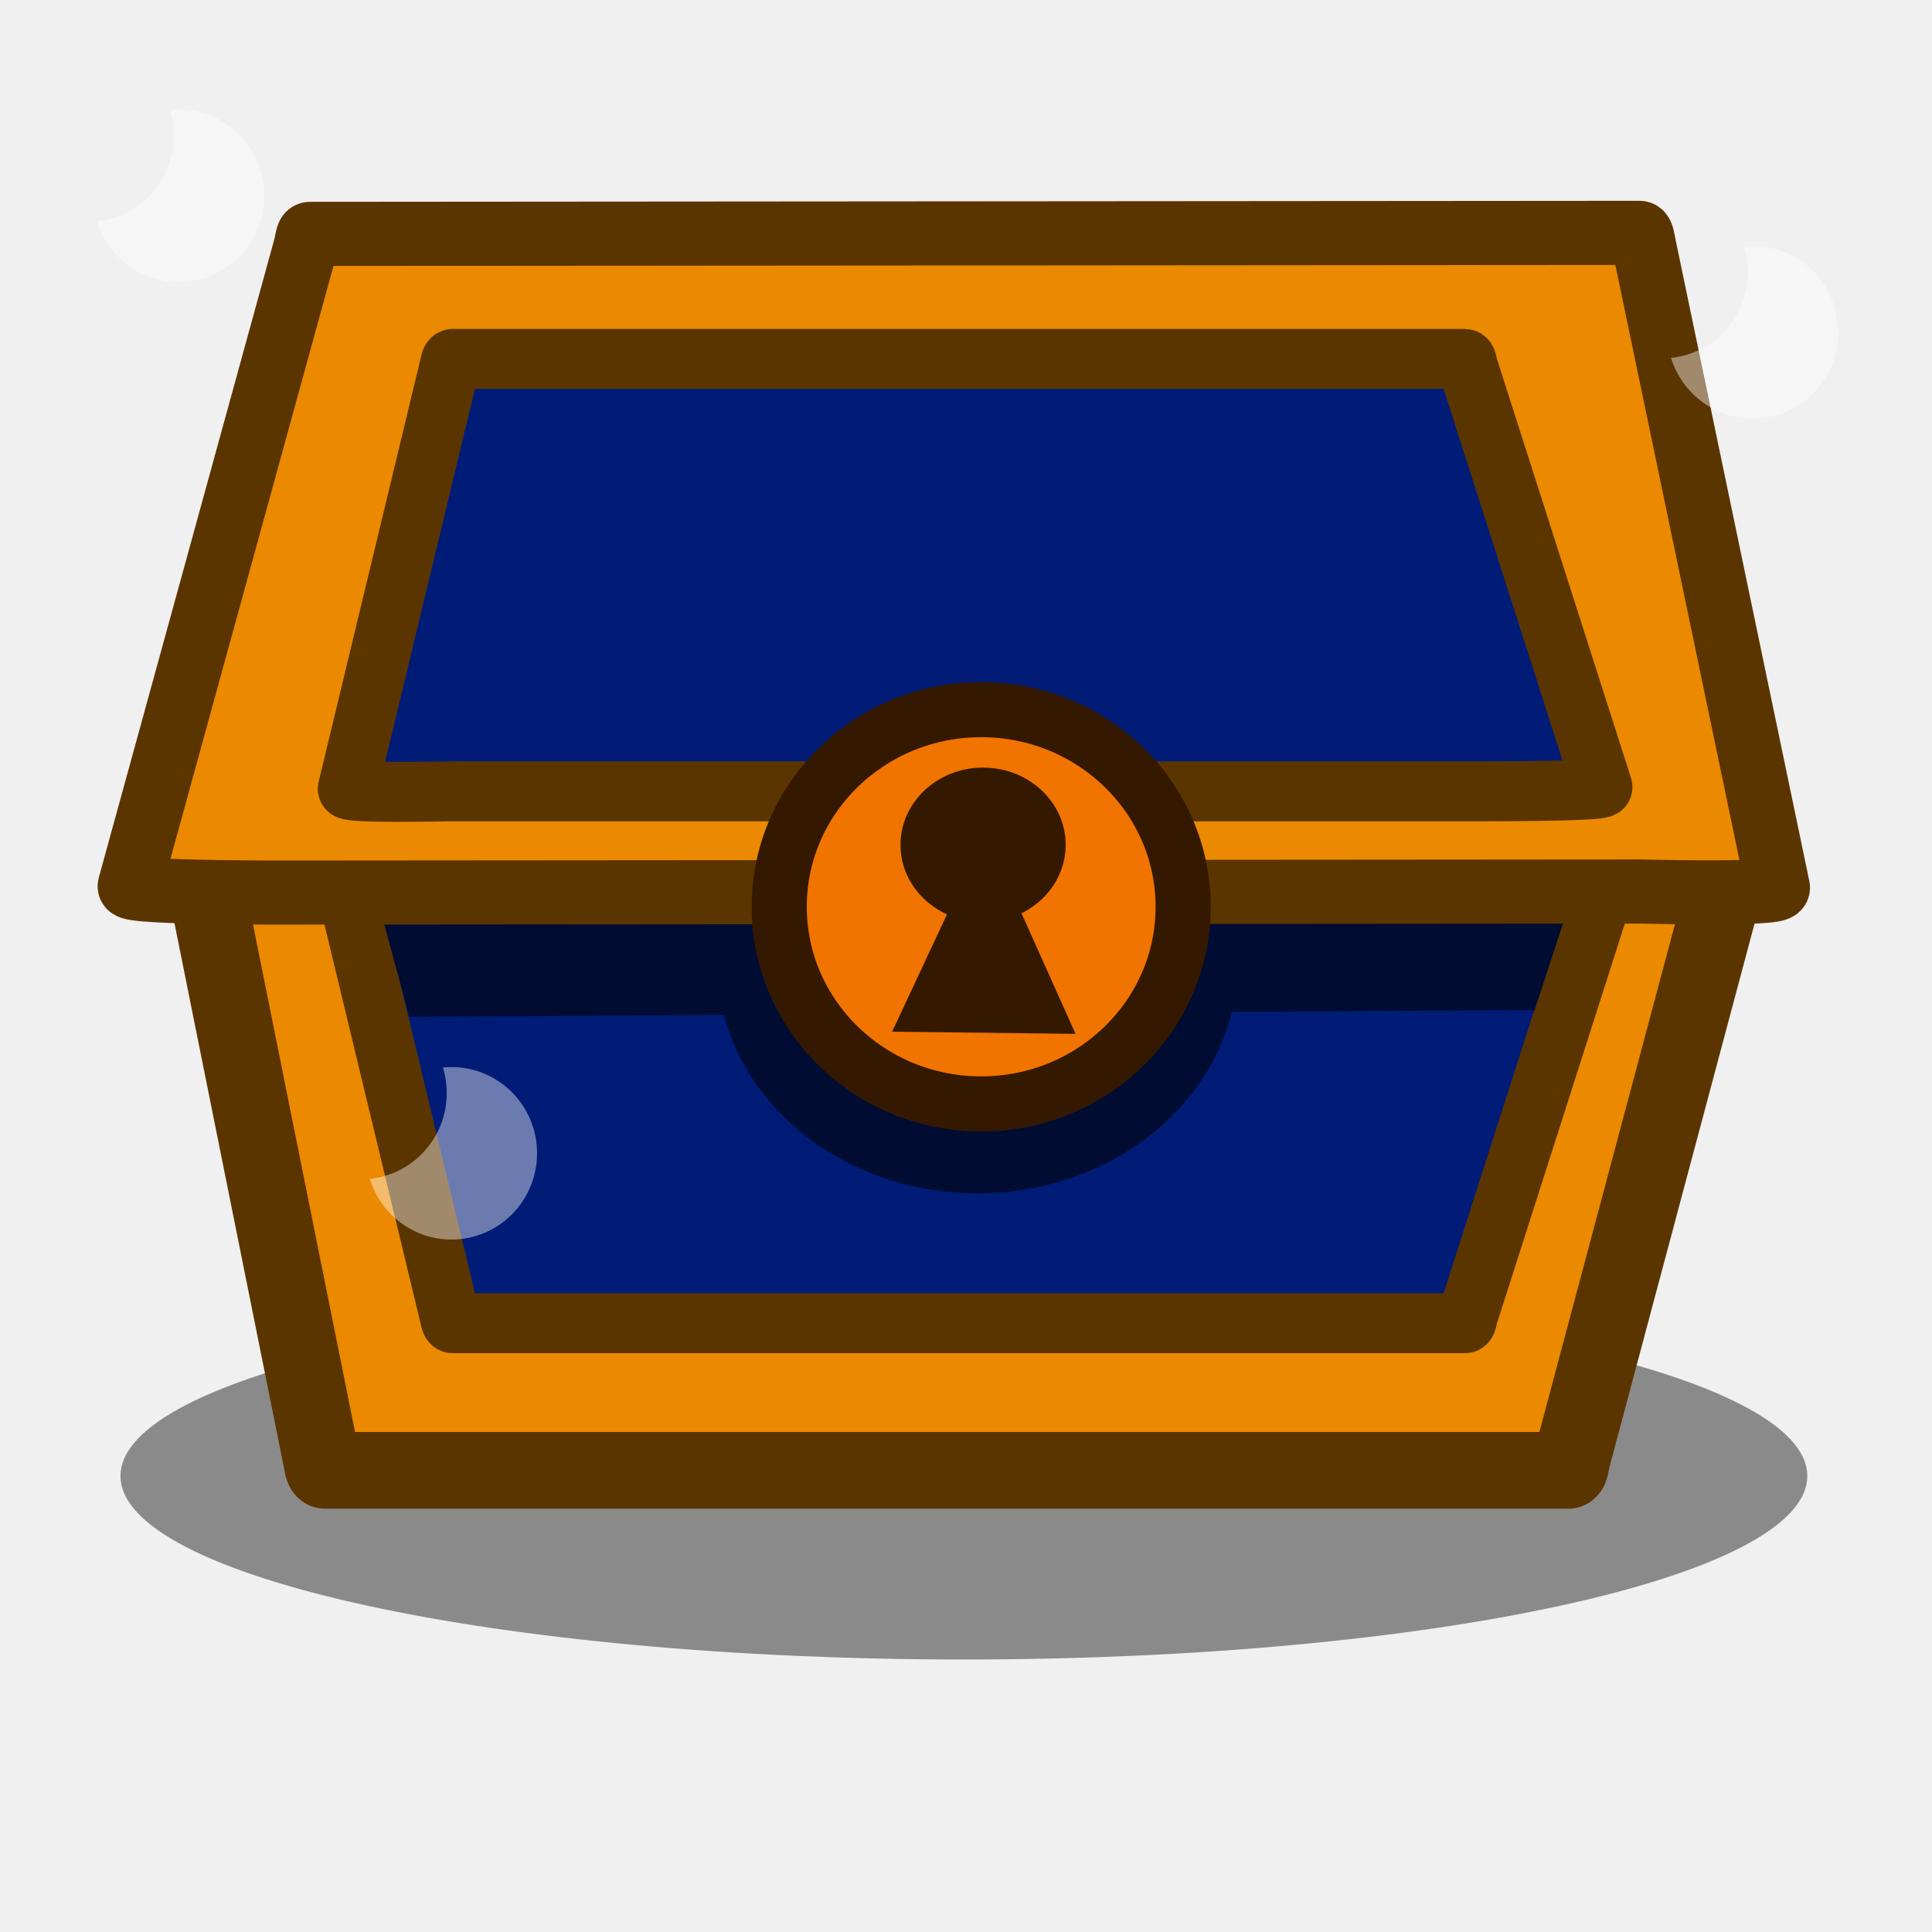
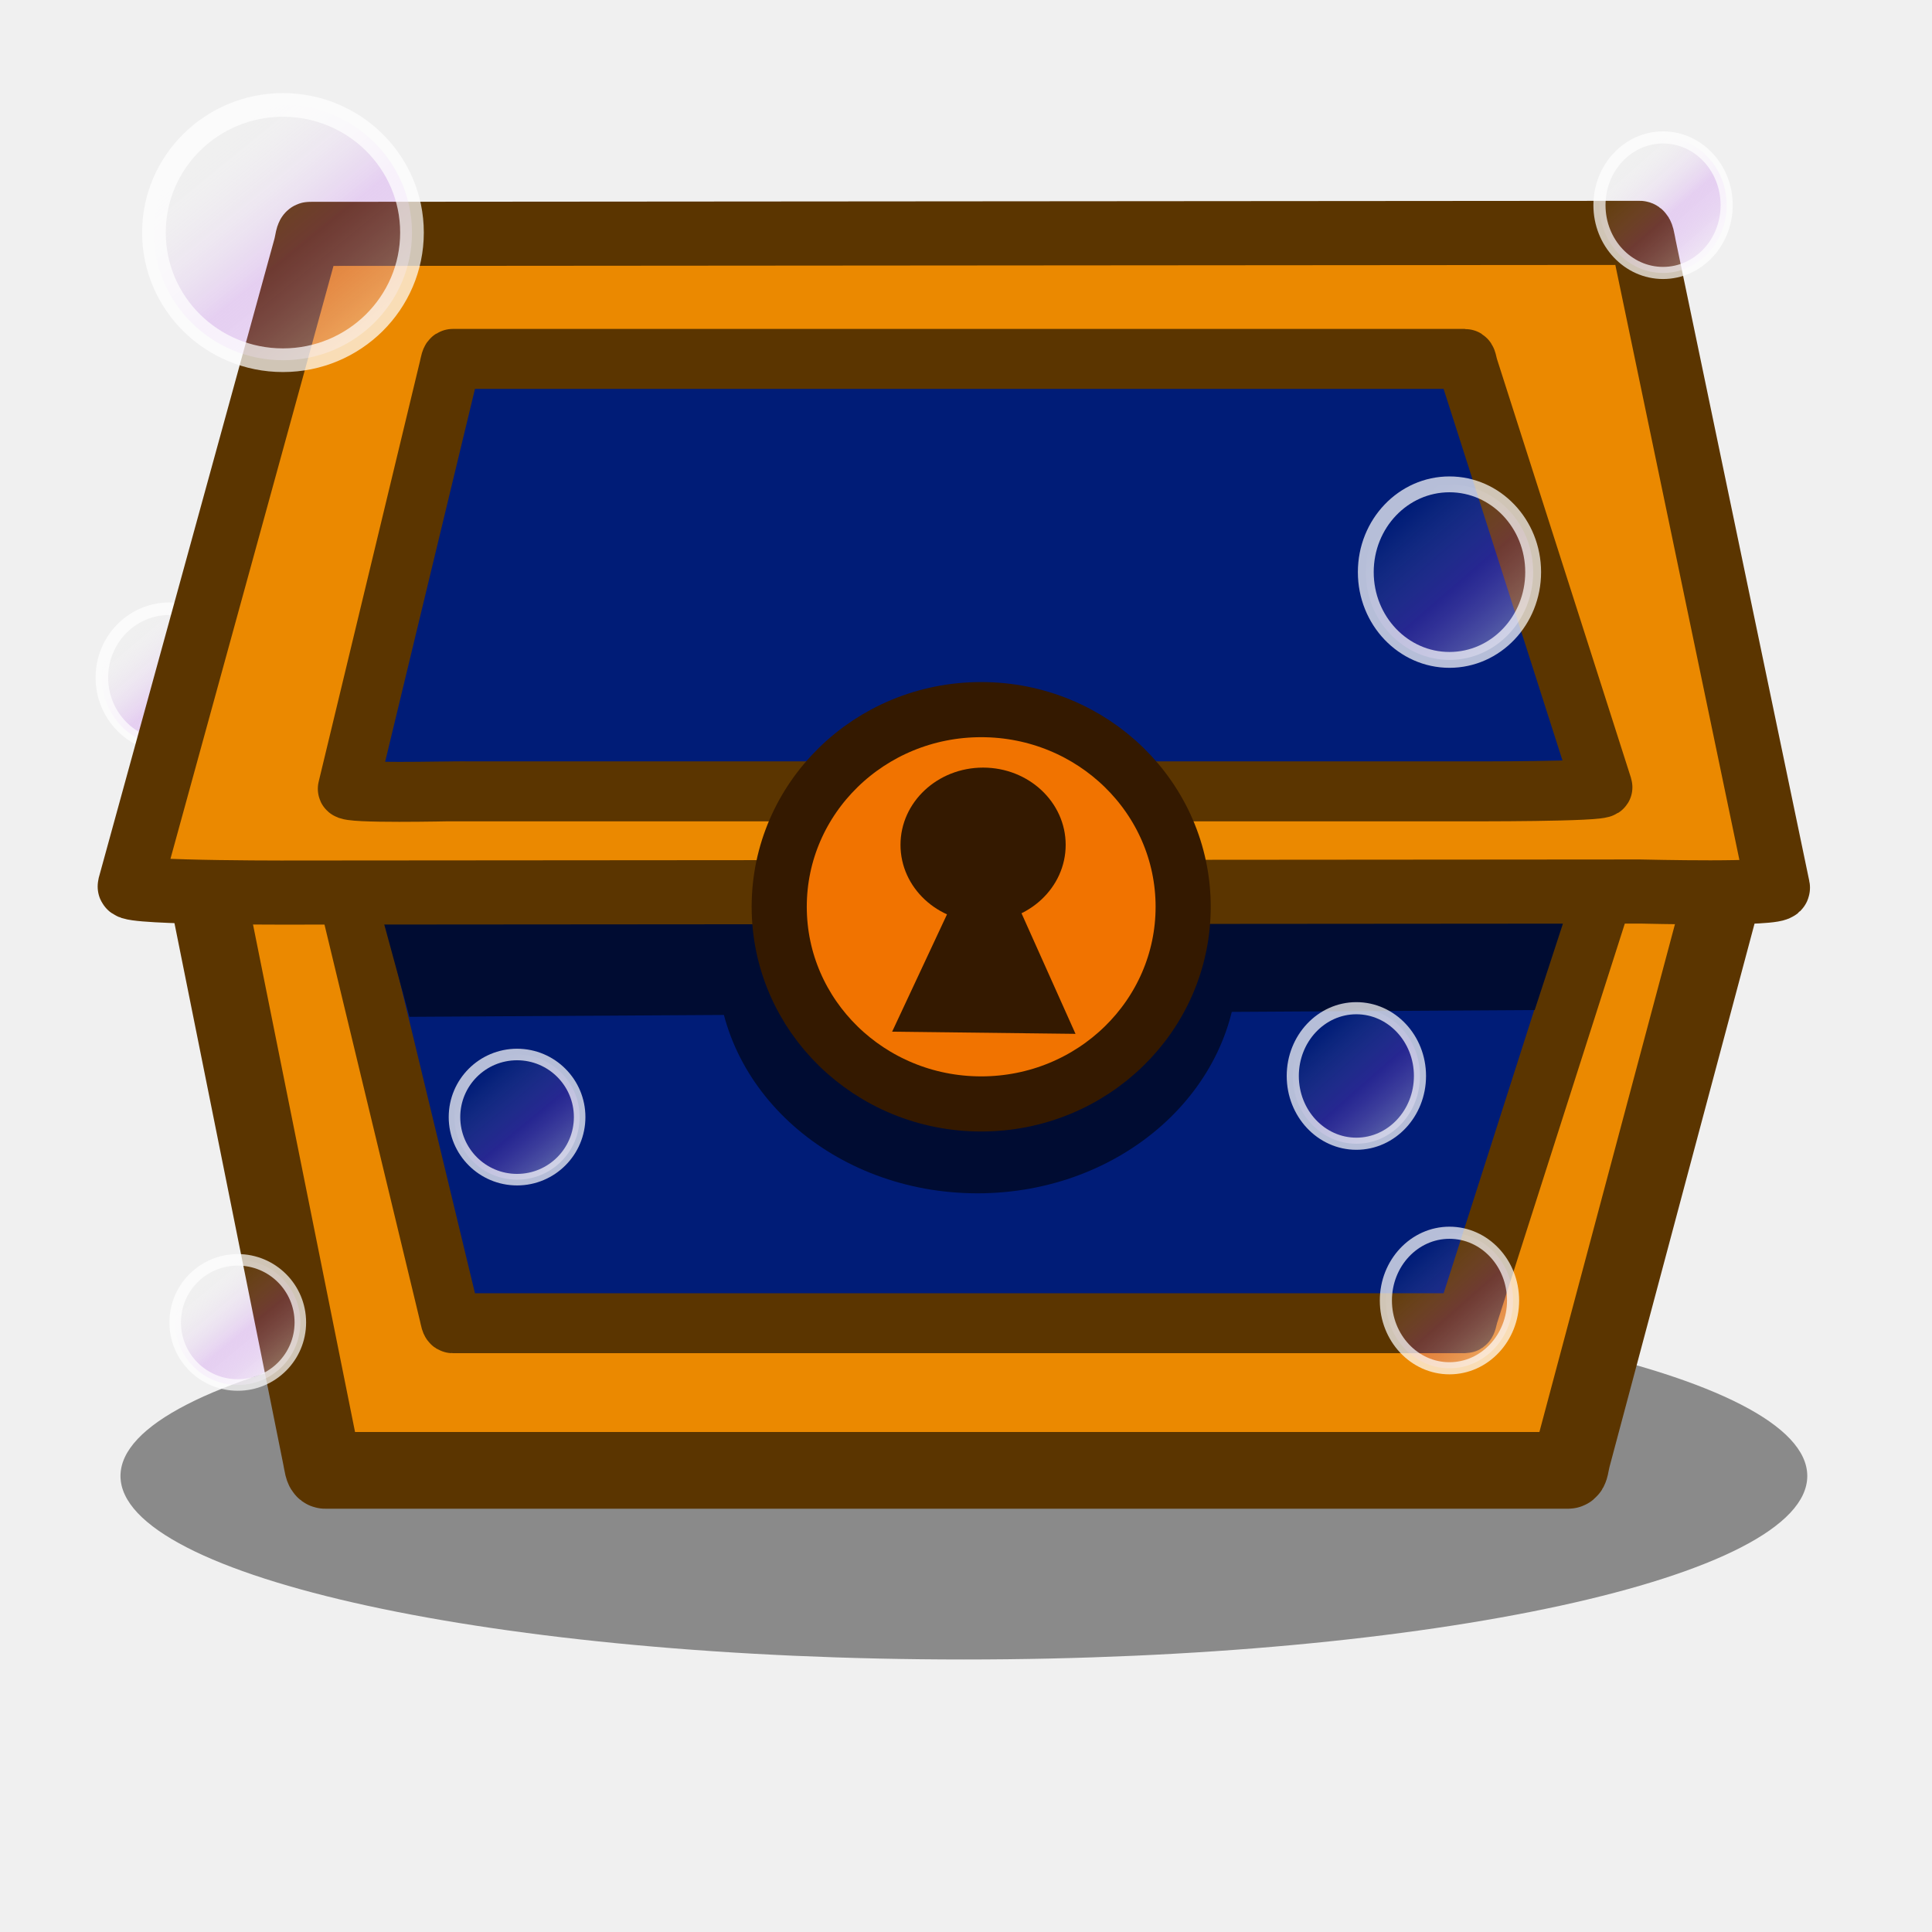
- <svg xmlns="http://www.w3.org/2000/svg" width="100" height="100" viewBox="0 0 26.458 26.458" version="1.1" id="svg1" xml:space="preserve">
+ <svg xmlns="http://www.w3.org/2000/svg" xmlns:xlink="http://www.w3.org/1999/xlink" width="100" height="100" viewBox="0 0 26.458 26.458" version="1.1" id="svg1" xml:space="preserve">
  <defs id="defs1">
    <filter x="-2.899" y="-2.899" width="6.797" height="6.797" style="color-interpolation-filters:sRGB;" id="filter14">
      <feGaussianBlur stdDeviation="1" result="result1" id="feGaussianBlur9" />
      <feGaussianBlur stdDeviation="10" result="result6" in="result1" id="feGaussianBlur10" />
      <feComposite operator="atop" in="result6" in2="result1" result="result8" id="feComposite10" />
      <feComposite operator="xor" result="fbSourceGraphic" in="result6" in2="result8" id="feComposite11" />
      <feColorMatrix result="fbSourceGraphicAlpha" in="fbSourceGraphic" values="0 0 0 -1 0 0 0 0 -1 0 0 0 0 -1 0 0 0 0 2 0 " id="feColorMatrix11" />
      <feGaussianBlur result="result0" in="fbSourceGraphicAlpha" stdDeviation="1" id="feGaussianBlur11" />
      <feSpecularLighting specularExponent="35" specularConstant="1.5" surfaceScale="-2" lighting-color="rgb(255,255,255)" result="result1" in="result0" id="feSpecularLighting11">
        <feDistantLight azimuth="230" elevation="60" id="feDistantLight11" />
      </feSpecularLighting>
      <feComposite operator="in" result="result2" in="result1" in2="fbSourceGraphicAlpha" id="feComposite12" />
      <feComposite k3="1.2" k2="1.1" operator="arithmetic" result="result4" in="fbSourceGraphic" in2="result2" id="feComposite13" />
      <feGaussianBlur result="result80" in="result4" stdDeviation="0.5" id="feGaussianBlur13" />
      <feComposite operator="atop" in="result9" in2="result80" result="result91" id="feComposite14" />
      <feBlend mode="multiply" in2="result91" id="feBlend14" />
    </filter>
    <linearGradient id="linearGradient13895">
      <stop style="stop-color:#000000;stop-opacity:1;" offset="0" id="stop13893" />
    </linearGradient>
    <filter style="color-interpolation-filters:sRGB;" id="filter14269" x="-0.312" y="-0.296" width="1.623" height="1.592">
      <feGaussianBlur stdDeviation="0.205" result="blur" id="feGaussianBlur14263" />
      <feComposite in="SourceGraphic" in2="blur" operator="in" result="composite1" id="feComposite14265" />
      <feComposite in="composite1" in2="composite1" operator="in" result="composite2" id="feComposite14267" />
    </filter>
    <filter style="color-interpolation-filters:sRGB;" id="filter14269-3" x="-0.312" y="-0.296" width="1.623" height="1.592">
      <feGaussianBlur stdDeviation="0.205" result="blur" id="feGaussianBlur14263-6" />
      <feComposite in="SourceGraphic" in2="blur" operator="in" result="composite1" id="feComposite14265-0" />
      <feComposite in="composite1" in2="composite1" operator="in" result="composite2" id="feComposite14267-6" />
    </filter>
+     <linearGradient id="linearGradient16">
+       <stop style="stop-color:#ffffff;stop-opacity:0.638;" offset="0" id="stop16" />
+       <stop style="stop-color:#bb50f6;stop-opacity:0.318;" offset="0.5" id="stop18" />
+       <stop style="stop-color:#ffffff;stop-opacity:0;" offset="1" id="stop17" />
+     </linearGradient>
+     <filter style="color-interpolation-filters:sRGB;" id="filter14269-6" x="-0.312" y="-0.296" width="1.623" height="1.592">
+       <feGaussianBlur stdDeviation="0.205" result="blur" id="feGaussianBlur14263-7" />
+       <feComposite in="SourceGraphic" in2="blur" operator="in" result="composite1" id="feComposite14265-5" />
+       <feComposite in="composite1" in2="composite1" operator="in" result="composite2" id="feComposite14267-35" />
+     </filter>
+     <filter x="-2.899" y="-2.899" width="6.797" height="6.797" style="color-interpolation-filters:sRGB;" id="filter14-62">
+       <feGaussianBlur stdDeviation="1" result="result1" id="feGaussianBlur9-9" />
+       <feGaussianBlur stdDeviation="10" result="result6" in="result1" id="feGaussianBlur10-1" />
+       <feComposite operator="atop" in="result6" in2="result1" result="result8" id="feComposite10-2" />
+       <feComposite operator="xor" result="fbSourceGraphic" in="result6" in2="result8" id="feComposite11-7" />
+       <feColorMatrix result="fbSourceGraphicAlpha" in="fbSourceGraphic" values="0 0 0 -1 0 0 0 0 -1 0 0 0 0 -1 0 0 0 0 2 0 " id="feColorMatrix11-0" />
+       <feGaussianBlur result="result0" in="fbSourceGraphicAlpha" stdDeviation="1" id="feGaussianBlur11-9" />
+       <feSpecularLighting specularExponent="35" specularConstant="1.5" surfaceScale="-2" lighting-color="rgb(255,255,255)" result="result1" in="result0" id="feSpecularLighting11-3">
+         <feDistantLight azimuth="230" elevation="60" id="feDistantLight11-6" />
+       </feSpecularLighting>
+       <feComposite operator="in" result="result2" in="result1" in2="fbSourceGraphicAlpha" id="feComposite12-0" />
+       <feComposite k3="1.2" k2="1.1" operator="arithmetic" result="result4" in="fbSourceGraphic" in2="result2" id="feComposite13-6" />
+       <feGaussianBlur result="result80" in="result4" stdDeviation="0.5" id="feGaussianBlur13-2" />
+       <feComposite operator="atop" in="result9" in2="result80" result="result91" id="feComposite14-6" />
+       <feBlend mode="multiply" in2="result91" id="feBlend14-1" />
+     </filter>
+     <filter x="-2.899" y="-2.899" width="6.797" height="6.797" style="color-interpolation-filters:sRGB;" id="filter14-6">
+       <feGaussianBlur stdDeviation="1" result="result1" id="feGaussianBlur9-7" />
+       <feGaussianBlur stdDeviation="10" result="result6" in="result1" id="feGaussianBlur10-5" />
+       <feComposite operator="atop" in="result6" in2="result1" result="result8" id="feComposite10-3" />
+       <feComposite operator="xor" result="fbSourceGraphic" in="result6" in2="result8" id="feComposite11-5" />
+       <feColorMatrix result="fbSourceGraphicAlpha" in="fbSourceGraphic" values="0 0 0 -1 0 0 0 0 -1 0 0 0 0 -1 0 0 0 0 2 0 " id="feColorMatrix11-6" />
+       <feGaussianBlur result="result0" in="fbSourceGraphicAlpha" stdDeviation="1" id="feGaussianBlur11-2" />
+       <feSpecularLighting specularExponent="35" specularConstant="1.5" surfaceScale="-2" lighting-color="rgb(255,255,255)" result="result1" in="result0" id="feSpecularLighting11-9">
+         <feDistantLight azimuth="230" elevation="60" id="feDistantLight11-1" />
+       </feSpecularLighting>
+       <feComposite operator="in" result="result2" in="result1" in2="fbSourceGraphicAlpha" id="feComposite12-2" />
+       <feComposite k3="1.2" k2="1.1" operator="arithmetic" result="result4" in="fbSourceGraphic" in2="result2" id="feComposite13-7" />
+       <feGaussianBlur result="result80" in="result4" stdDeviation="0.5" id="feGaussianBlur13-0" />
+       <feComposite operator="atop" in="result9" in2="result80" result="result91" id="feComposite14-9" />
+       <feBlend mode="multiply" in2="result91" id="feBlend14-3" />
+     </filter>
+     <filter style="color-interpolation-filters:sRGB;" id="filter14269-35" x="-0.312" y="-0.296" width="1.623" height="1.592">
+       <feGaussianBlur stdDeviation="0.205" result="blur" id="feGaussianBlur14263-6-8" />
+       <feComposite in="SourceGraphic" in2="blur" operator="in" result="composite1" id="feComposite14265-29" />
+       <feComposite in="composite1" in2="composite1" operator="in" result="composite2" id="feComposite14267-12" />
+     </filter>
+     <filter style="color-interpolation-filters:sRGB;" id="filter6" x="-0.719" y="-0.458" width="2.439" height="1.916">
+       <feGaussianBlur stdDeviation="5" result="fbSourceGraphic" id="feGaussianBlur5" />
+       <feGaussianBlur stdDeviation="0.01" in="SourceGraphic" result="result1" id="feGaussianBlur6" />
+       <feComposite in2="result1" operator="arithmetic" in="fbSourceGraphic" k2="0.5" k3="0.5" result="result2" id="feComposite6" />
+       <feBlend in2="fbSourceGraphic" mode="normal" result="result3" id="feBlend6" />
+     </filter>
+     <filter style="color-interpolation-filters:sRGB;" id="filter14269-3-7" x="-0.312" y="-0.296" width="1.623" height="1.592">
+       <feGaussianBlur stdDeviation="0.205" result="blur" id="feGaussianBlur14263-5" />
+       <feComposite in="SourceGraphic" in2="blur" operator="in" result="composite1" id="feComposite14265-6" />
+       <feComposite in="composite1" in2="composite1" operator="in" result="composite2" id="feComposite14267-2" />
+     </filter>
+     <filter style="color-interpolation-filters:sRGB;" id="filter14269-2" x="-0.312" y="-0.296" width="1.623" height="1.592">
+       <feGaussianBlur stdDeviation="0.205" result="blur" id="feGaussianBlur14263-0" />
+       <feComposite in="SourceGraphic" in2="blur" operator="in" result="composite1" id="feComposite14265-2" />
+       <feComposite in="composite1" in2="composite1" operator="in" result="composite2" id="feComposite14267-3" />
+     </filter>
+     <filter style="color-interpolation-filters:sRGB;" id="filter14269-36" x="-0.312" y="-0.296" width="1.623" height="1.592">
+       <feGaussianBlur stdDeviation="0.205" result="blur" id="feGaussianBlur14263-06" />
+       <feComposite in="SourceGraphic" in2="blur" operator="in" result="composite1" id="feComposite14265-26" />
+       <feComposite in="composite1" in2="composite1" operator="in" result="composite2" id="feComposite14267-1" />
+     </filter>
+     <filter style="color-interpolation-filters:sRGB;" id="filter14269-7" x="-0.312" y="-0.296" width="1.623" height="1.592">
+       <feGaussianBlur stdDeviation="0.205" result="blur" id="feGaussianBlur14263-9" />
+       <feComposite in="SourceGraphic" in2="blur" operator="in" result="composite1" id="feComposite14265-20" />
+       <feComposite in="composite1" in2="composite1" operator="in" result="composite2" id="feComposite14267-23" />
+     </filter>
+     <linearGradient xlink:href="#linearGradient16" id="linearGradient25" gradientUnits="userSpaceOnUse" x1="28.94" y1="20.04" x2="26.152" y2="16.792" gradientTransform="matrix(0.8842547,0,0,0.8424697,-20.18797,-12.18661)" />
+     <linearGradient xlink:href="#linearGradient16" id="linearGradient1" gradientUnits="userSpaceOnUse" gradientTransform="matrix(0.4285915,0,0,0.4127176,-4.581833,7.767234)" x1="28.94" y1="20.04" x2="26.152" y2="16.792" />
+     <linearGradient xlink:href="#linearGradient16" id="linearGradient2" gradientUnits="userSpaceOnUse" gradientTransform="matrix(0.4285915,0,0,0.4127176,-8.406833,10.57973)" x1="28.94" y1="20.04" x2="26.152" y2="16.792" />
+     <linearGradient xlink:href="#linearGradient16" id="linearGradient3" gradientUnits="userSpaceOnUse" gradientTransform="matrix(0.4625569,0,0,0.45446,-10.26863,0.9868461)" x1="28.94" y1="20.04" x2="26.152" y2="16.792" />
+     <linearGradient xlink:href="#linearGradient16" id="linearGradient4" gradientUnits="userSpaceOnUse" gradientTransform="matrix(0.5734459,0,0,0.5793115,4.245018,-2.73497)" x1="28.94" y1="20.04" x2="26.152" y2="16.792" />
+     <linearGradient xlink:href="#linearGradient16" id="linearGradient5" gradientUnits="userSpaceOnUse" gradientTransform="matrix(0.4360114,0,0,0.4469672,10.91,-5.34519)" x1="28.94" y1="20.04" x2="26.152" y2="16.792" />
+     <linearGradient xlink:href="#linearGradient16" id="linearGradient6" gradientUnits="userSpaceOnUse" gradientTransform="matrix(0.4360114,0,0,0.4469672,7.984999,9.654809)" x1="28.94" y1="20.04" x2="26.152" y2="16.792" />
+     <linearGradient xlink:href="#linearGradient16" id="linearGradient8" gradientUnits="userSpaceOnUse" gradientTransform="matrix(0.4360114,0,0,0.4469672,6.709999,6.579809)" x1="28.94" y1="20.04" x2="26.152" y2="16.792" />
  </defs>
  <g id="layer1">
+     <ellipse style="fill:url(#linearGradient3);fill-opacity:0.638;stroke:#ffffff;stroke-width:0.172;stroke-linecap:round;stroke-dasharray:none;stroke-opacity:0.712" id="ellipse3" cx="2.319" cy="9.279" rx="0.924" ry="0.943" />
    <ellipse style="fill:#000000;fill-opacity:0.423;stroke:none;stroke-width:1.025;stroke-linecap:round;stroke-linejoin:round;stroke-opacity:1" id="path1" cx="13.2" cy="20.213" rx="11.55" ry="2.513" />
    <path id="rect42278" style="fill:#eb8900;fill-opacity:1;stroke:#5b3500;stroke-width:1.051;stroke-miterlimit:4;stroke-dasharray:none;stroke-opacity:1" d="M 4.455,11.427 H 21.474 c 0.033,0 2.338,-0.011 2.313,0.086 l -2.253,8.44 c -0.026,0.097 -0.027,0.183 -0.06,0.183 H 4.455 c -0.033,0 -0.04,-0.085 -0.06,-0.183 L 2.691,11.477 c -0.02,-0.099 1.731,-0.05 1.764,-0.05 z" />
    <path id="path7" style="fill:#001c77;fill-opacity:1;stroke:#5b3500;stroke-width:0.821;stroke-miterlimit:4;stroke-dasharray:none;stroke-opacity:1" d="M 6.2,12.2 H 20.061 c 0.027,0 1.905,-0.007 1.884,0.058 l -1.835,5.738 c -0.021,0.066 -0.022,0.125 -0.049,0.125 H 6.2 c -0.027,0 -0.033,-0.058 -0.049,-0.125 l -1.388,-5.762 c -0.016,-0.067 1.409,-0.034 1.436,-0.034 z" />
    <ellipse style="fill:#000c32;fill-opacity:1;stroke:none;stroke-width:0.928;stroke-dasharray:none;stroke-opacity:1" id="ellipse7" cx="13.386" cy="13.18" rx="3.565" ry="3.162" />
    <path id="rect7" style="fill:#000c32;stroke-width:0.852;stroke-linecap:round;fill-opacity:1" d="M 5.078,11.984 21.522,12.287 21.017,13.832 5.607,13.925 Z" />
    <path id="path6414" style="fill:#eb8900;fill-opacity:1;stroke:#5b3500;stroke-width:0.878;stroke-miterlimit:4;stroke-dasharray:none;stroke-opacity:1" d="M 22.461,12.209 4.251,12.223 c -0.035,2.6e-5 -2.502,0.013 -2.475,-0.087 L 4.18,3.393 c 0.028,-0.1 0.028,-0.19 0.064,-0.19 L 22.454,3.189 c 0.035,-2.72e-5 0.043,0.088 0.064,0.19 l 1.83,8.777 c 0.021,0.102 -1.852,0.053 -1.887,0.053 z" />
    <path id="path6" style="fill:#001c77;fill-opacity:1;stroke:#5b3500;stroke-width:0.821;stroke-miterlimit:4;stroke-dasharray:none;stroke-opacity:1" d="M 6.2,10.837 H 20.061 c 0.027,0 1.905,0.007 1.884,-0.058 L 20.109,5.04 c -0.021,-0.066 -0.022,-0.125 -0.049,-0.125 H 6.2 c -0.027,0 -0.033,0.058 -0.049,0.125 l -1.388,5.762 c -0.016,0.067 1.409,0.034 1.436,0.034 z" />
    <ellipse style="fill:#f17300;fill-opacity:1;stroke:#341900;stroke-width:0.755;stroke-dasharray:none;stroke-opacity:1" id="path3" cx="13.437" cy="12.418" rx="2.766" ry="2.7" />
    <ellipse style="fill:#341900;fill-opacity:1;stroke:none;stroke-width:1.196;stroke-opacity:1" id="path5174" cx="13.463" cy="11.57" rx="1.131" ry="1.058" />
    <path style="fill:#341900;fill-opacity:1;stroke:none;stroke-width:11.259;stroke-opacity:1" id="path6252" d="m 192.713,209.756 -30.344,-0.284 15.418,-26.137 z" transform="matrix(0.08275853,0,0,0.1043978,-1.219924,-7.739906)" />
-     <path id="path2" style="fill:#ffffff;fill-opacity:0.419;stroke:none;stroke-width:6.408;stroke-linecap:round;stroke-opacity:1" d="M 2.447 1.5 A 1.172 1.181 0 0 0 2.329 1.506 A 1.172 1.181 0 0 1 2.381 1.856 A 1.172 1.181 0 0 1 1.328 3.031 A 1.172 1.181 0 0 0 2.447 3.862 A 1.172 1.181 0 0 0 3.619 2.681 A 1.172 1.181 0 0 0 2.447 1.5 z " />
-     <path id="path4" style="fill:#ffffff;fill-opacity:0.419;stroke:none;stroke-width:6.408;stroke-linecap:round;stroke-opacity:1" d="m 24.003,3.37 a 1.172,1.181 0 0 0 -0.118,0.006 1.172,1.181 0 0 1 0.053,0.35 1.172,1.181 0 0 1 -1.054,1.175 1.172,1.181 0 0 0 1.119,0.831 1.172,1.181 0 0 0 1.172,-1.181 1.172,1.181 0 0 0 -1.172,-1.181 z" />
-     <path id="path5" style="fill:#ffffff;fill-opacity:0.419;stroke:none;stroke-width:6.408;stroke-linecap:round;stroke-opacity:1" d="m 6.183,14.613 a 1.172,1.181 0 0 0 -0.118,0.006 1.172,1.181 0 0 1 0.053,0.35 1.172,1.181 0 0 1 -1.054,1.175 1.172,1.181 0 0 0 1.119,0.831 1.172,1.181 0 0 0 1.172,-1.181 1.172,1.181 0 0 0 -1.172,-1.181 z" />
+     <g id="g43" transform="matrix(0.7897141,0,0,0.8073257,58.18055,-36.90372)" />
+     <g id="g43-93" transform="matrix(0.7897141,0,0,0.8073257,256.08,-10.84719)" />
+     <g id="g43-1" transform="matrix(0.4136048,0,0,0.4529809,260.8838,-68.89841)" />
+     <g id="g43-9" transform="matrix(0.4136048,0,0,0.4529809,234.5898,-33.86266)" />
+     <g id="g43-0" transform="matrix(0.7897141,0,0,0.8073257,-6.035202,-16.02221)" />
+     <g id="g43-97" transform="matrix(0.7897141,0,0,0.8073257,97.99114,115.9753)" />
+     <ellipse style="fill:url(#linearGradient25);fill-opacity:0.638;stroke:#ffffff;stroke-width:0.324;stroke-linecap:round;stroke-dasharray:none;stroke-opacity:0.712" id="ellipse25" cx="3.875" cy="3.185" rx="1.767" ry="1.748" />
+     <ellipse style="fill:url(#linearGradient1);fill-opacity:0.638;stroke:#ffffff;stroke-width:0.158;stroke-linecap:round;stroke-dasharray:none;stroke-opacity:0.712" id="ellipse1" cx="7.081" cy="15.298" rx="0.857" ry="0.857" />
+     <ellipse style="fill:url(#linearGradient2);fill-opacity:0.638;stroke:#ffffff;stroke-width:0.158;stroke-linecap:round;stroke-dasharray:none;stroke-opacity:0.712" id="ellipse2" cx="3.256" cy="18.11" rx="0.857" ry="0.857" />
+     <ellipse style="fill:url(#linearGradient4);fill-opacity:0.638;stroke:#ffffff;stroke-width:0.217;stroke-linecap:round;stroke-dasharray:none;stroke-opacity:0.712" id="ellipse4" cx="19.85" cy="7.835" rx="1.146" ry="1.202" />
+     <ellipse style="fill:url(#linearGradient5);fill-opacity:0.638;stroke:#ffffff;stroke-width:0.166;stroke-linecap:round;stroke-dasharray:none;stroke-opacity:0.712" id="ellipse5" cx="22.775" cy="2.81" rx="0.871" ry="0.928" />
+     <ellipse style="fill:url(#linearGradient6);fill-opacity:0.638;stroke:#ffffff;stroke-width:0.166;stroke-linecap:round;stroke-dasharray:none;stroke-opacity:0.712" id="ellipse6" cx="19.85" cy="17.81" rx="0.871" ry="0.928" />
+     <ellipse style="fill:url(#linearGradient8);fill-opacity:0.638;stroke:#ffffff;stroke-width:0.166;stroke-linecap:round;stroke-dasharray:none;stroke-opacity:0.712" id="ellipse8" cx="18.575" cy="14.735" rx="0.871" ry="0.928" />
  </g>
</svg>
